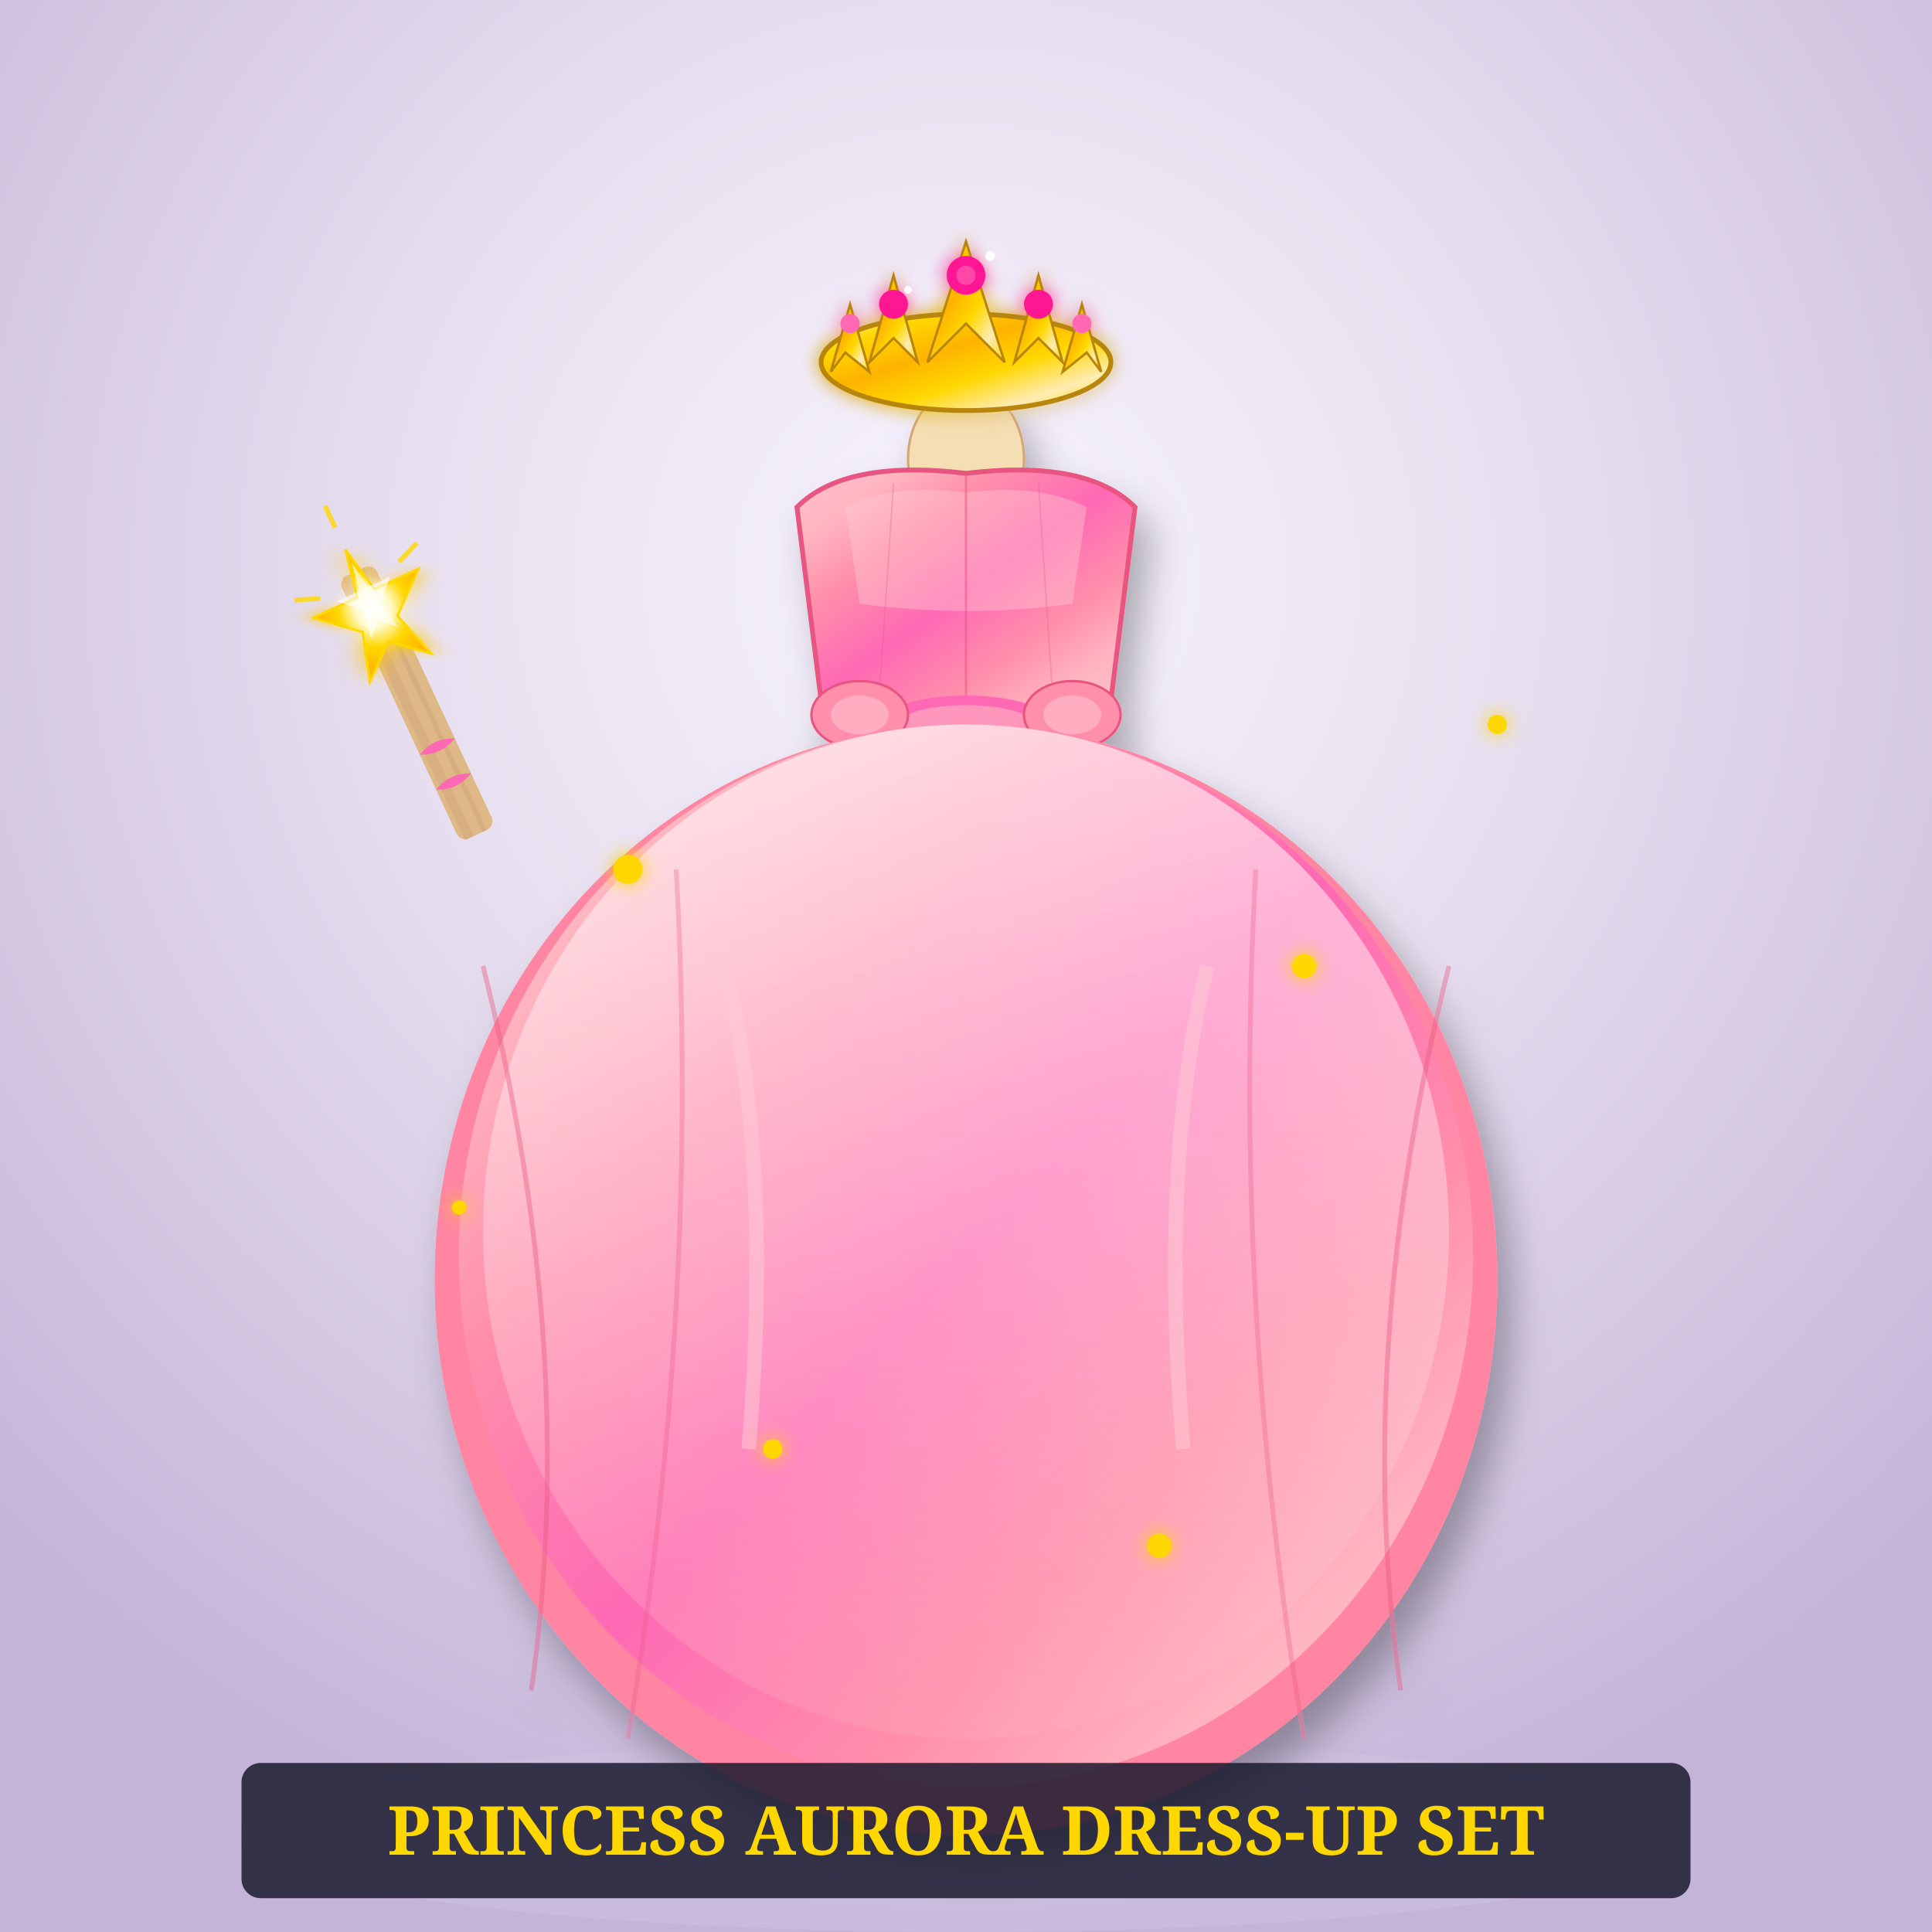
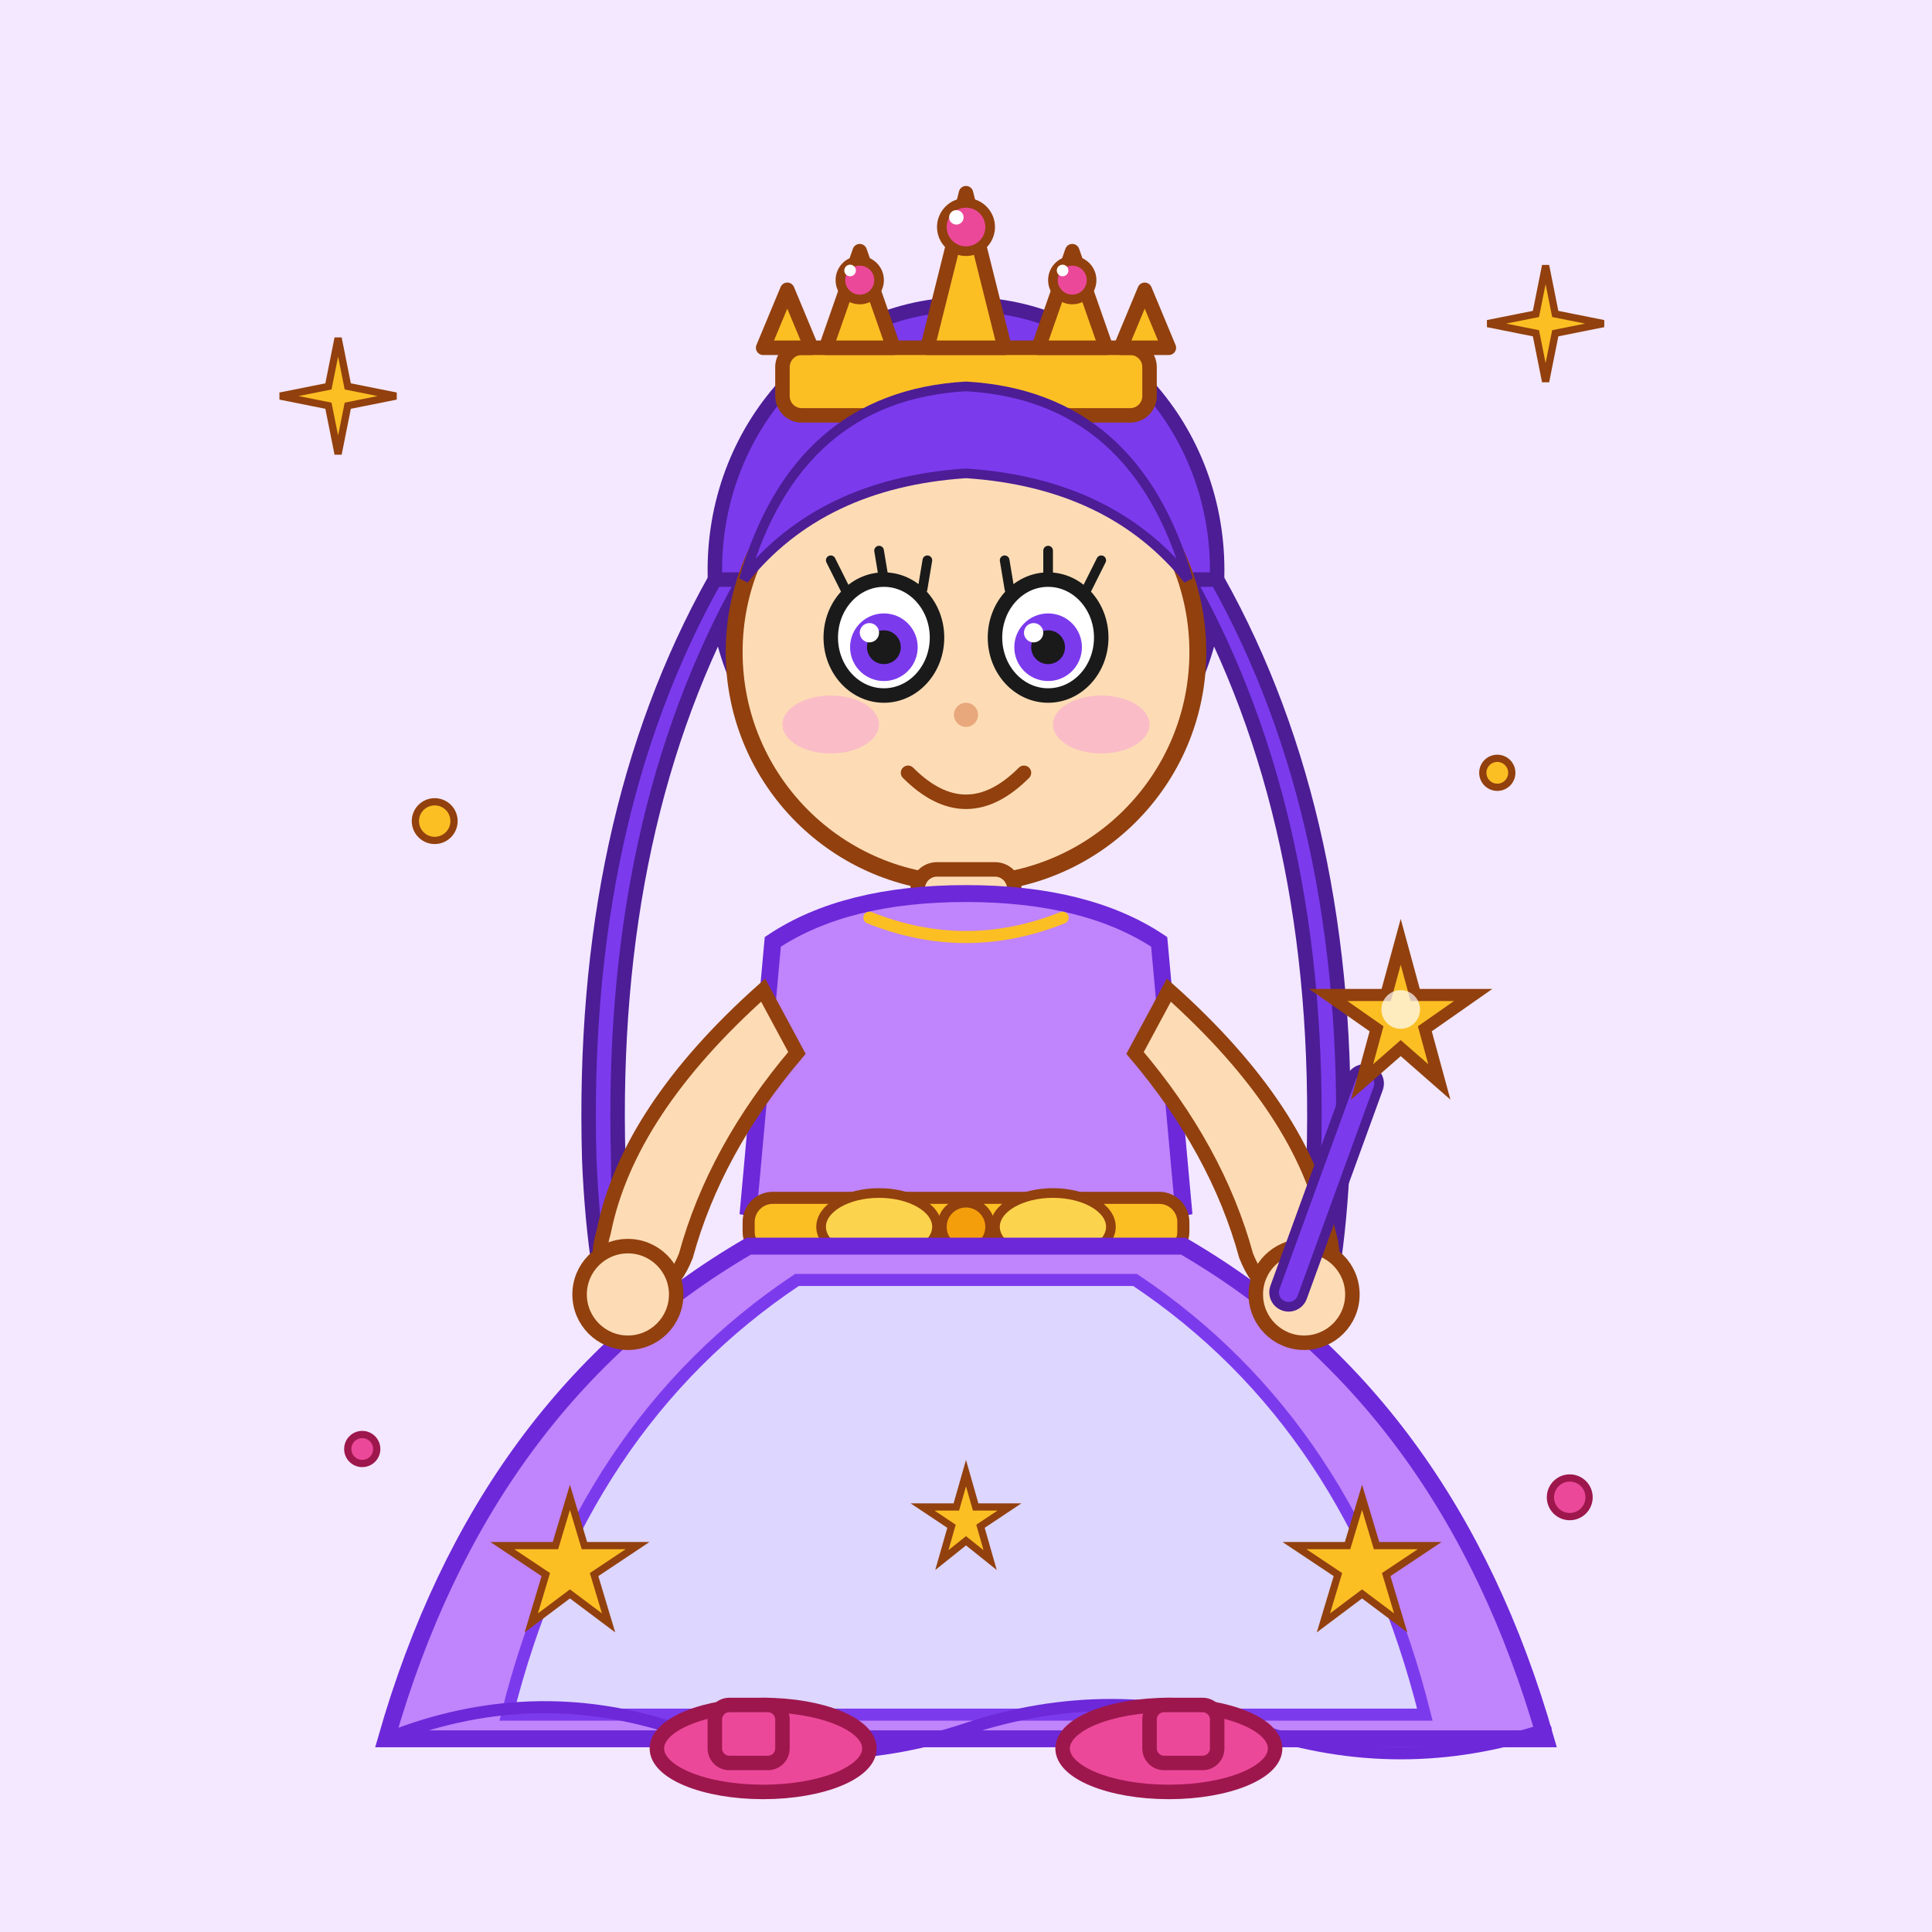
<svg xmlns="http://www.w3.org/2000/svg" viewBox="0 0 400 400">
-   <defs>
-     <radialGradient id="studioLight" cx="50%" cy="30%" r="70%">
-       <stop offset="0%" stop-color="#f8f4ff" />
-       <stop offset="40%" stop-color="#e8e0f0" />
-       <stop offset="100%" stop-color="#c4b5d8" />
-     </radialGradient>
-     <linearGradient id="pinkSatin" x1="0%" y1="0%" x2="100%" y2="100%">
-       <stop offset="0%" stop-color="#ffc0cb" />
-       <stop offset="15%" stop-color="#ffb6c1" />
-       <stop offset="30%" stop-color="#ff8fab" />
-       <stop offset="50%" stop-color="#ff69b4" />
-       <stop offset="70%" stop-color="#ff8fab" />
-       <stop offset="85%" stop-color="#ffb6c1" />
-       <stop offset="100%" stop-color="#ffc0cb" />
-     </linearGradient>
-     <linearGradient id="goldMetal" x1="0%" y1="0%" x2="100%" y2="100%">
-       <stop offset="0%" stop-color="#fff9c4" />
-       <stop offset="20%" stop-color="#ffd700" />
-       <stop offset="40%" stop-color="#ffb300" />
-       <stop offset="60%" stop-color="#ffd700" />
-       <stop offset="80%" stop-color="#ffecb3" />
-       <stop offset="100%" stop-color="#ffd700" />
-     </linearGradient>
-     <linearGradient id="tulleOverlay" x1="0%" y1="0%" x2="0%" y2="100%">
-       <stop offset="0%" stop-color="#ffffff" stop-opacity="0.6" />
-       <stop offset="50%" stop-color="#ffe4ec" stop-opacity="0.4" />
-       <stop offset="100%" stop-color="#ffb6c1" stop-opacity="0.2" />
-     </linearGradient>
-     <radialGradient id="wandStar" cx="50%" cy="50%" r="50%">
-       <stop offset="0%" stop-color="#ffffff" />
-       <stop offset="30%" stop-color="#fffacd" />
-       <stop offset="60%" stop-color="#ffd700" />
-       <stop offset="100%" stop-color="#ffb300" />
-     </radialGradient>
-     <filter id="softShadow" x="-20%" y="-20%" width="140%" height="140%">
-       <feGaussianBlur in="SourceAlpha" stdDeviation="4" />
-       <feOffset dx="3" dy="5" result="offsetblur" />
-       <feComponentTransfer>
-         <feFuncA type="linear" slope="0.3" />
-       </feComponentTransfer>
-       <feMerge>
-         <feMergeNode />
-         <feMergeNode in="SourceGraphic" />
-       </feMerge>
-     </filter>
-     <filter id="sparkleGlow" x="-50%" y="-50%" width="200%" height="200%">
-       <feGaussianBlur in="SourceGraphic" stdDeviation="2" result="blur" />
-       <feComposite in="SourceGraphic" in2="blur" operator="over" />
-     </filter>
-     <pattern id="satinTexture" patternUnits="userSpaceOnUse" width="4" height="4">
-       <rect width="4" height="4" fill="#ff8fab" />
-       <rect width="2" height="1" fill="#ffb6c1" opacity="0.3" />
-       <rect x="2" y="2" width="2" height="1" fill="#ff69b4" opacity="0.2" />
-     </pattern>
-   </defs>
-   <rect width="400" height="400" fill="url(#studioLight)" />
-   <ellipse cx="200" cy="380" rx="150" ry="20" fill="#d0c4e0" opacity="0.4" />
-   <g filter="url(#softShadow)">
-     <ellipse cx="200" cy="95" rx="12" ry="15" fill="#f5deb3" stroke="#d4a574" stroke-width="0.5" />
-     <path d="M 165 105 Q 175 95 200 98 Q 225 95 235 105 L 230 145 Q 200 150 170 145 Z" fill="url(#pinkSatin)" stroke="#e75480" stroke-width="1" />
-     <path d="M 175 105 Q 185 100 200 102 Q 215 100 225 105 L 222 125 Q 200 128 178 125 Z" fill="#ffccd5" opacity="0.4" />
-     <path d="M 200 98 L 200 148" stroke="#e75480" stroke-width="0.5" opacity="0.5" />
-     <path d="M 185 100 L 182 145" stroke="#e75480" stroke-width="0.3" opacity="0.3" />
-     <path d="M 215 100 L 218 145" stroke="#e75480" stroke-width="0.3" opacity="0.3" />
-     <ellipse cx="200" cy="150" rx="18" ry="6" fill="#ff69b4" />
-     <ellipse cx="200" cy="150" rx="14" ry="4" fill="#ffb6c1" opacity="0.6" />
-     <ellipse cx="178" cy="148" rx="10" ry="7" fill="#ff8fab" stroke="#e75480" stroke-width="0.5" />
-     <ellipse cx="222" cy="148" rx="10" ry="7" fill="#ff8fab" stroke="#e75480" stroke-width="0.5" />
-     <ellipse cx="178" cy="148" rx="6" ry="4" fill="#ffccd5" opacity="0.5" />
-     <ellipse cx="222" cy="148" rx="6" ry="4" fill="#ffccd5" opacity="0.5" />
-     <ellipse cx="200" cy="265" rx="110" ry="115" fill="#ff85a2" />
-     <ellipse cx="200" cy="260" rx="105" ry="110" fill="url(#pinkSatin)" />
-     <ellipse cx="200" cy="255" rx="100" ry="105" fill="url(#tulleOverlay)" />
-     <path d="M 100 200 Q 120 280 110 350" stroke="#e75480" stroke-width="1" fill="none" opacity="0.4" />
-     <path d="M 140 180 Q 145 270 130 360" stroke="#e75480" stroke-width="1" fill="none" opacity="0.3" />
-     <path d="M 260 180 Q 255 270 270 360" stroke="#e75480" stroke-width="1" fill="none" opacity="0.3" />
-     <path d="M 300 200 Q 280 280 290 350" stroke="#e75480" stroke-width="1" fill="none" opacity="0.4" />
-     <path d="M 150 200 Q 160 240 155 300" stroke="#ffccd5" stroke-width="3" fill="none" opacity="0.5" />
-     <path d="M 250 200 Q 240 240 245 300" stroke="#ffccd5" stroke-width="3" fill="none" opacity="0.5" />
-   </g>
-   <g filter="url(#sparkleGlow)" transform="translate(200, 75)">
-     <ellipse cx="0" cy="0" rx="30" ry="10" fill="url(#goldMetal)" stroke="#b8860b" stroke-width="1" />
-     <path d="M 0 -8 L -8 0 L 0 -25 L 8 0 Z" fill="url(#goldMetal)" stroke="#b8860b" stroke-width="0.5" />
-     <path d="M -15 -5 L -20 0 L -15 -18 L -10 0 Z" fill="url(#goldMetal)" stroke="#b8860b" stroke-width="0.5" />
-     <path d="M 15 -5 L 10 0 L 15 -18 L 20 0 Z" fill="url(#goldMetal)" stroke="#b8860b" stroke-width="0.5" />
-     <path d="M -25 -2 L -28 2 L -24 -12 L -20 2 Z" fill="url(#goldMetal)" stroke="#b8860b" stroke-width="0.5" />
-     <path d="M 25 -2 L 20 2 L 24 -12 L 28 2 Z" fill="url(#goldMetal)" stroke="#b8860b" stroke-width="0.5" />
-     <circle cx="0" cy="-18" r="4" fill="#ff1493" />
-     <circle cx="0" cy="-18" r="2" fill="#ff69b4" opacity="0.6" />
-     <circle cx="-15" cy="-12" r="3" fill="#ff1493" />
-     <circle cx="15" cy="-12" r="3" fill="#ff1493" />
-     <circle cx="-24" cy="-8" r="2" fill="#ff69b4" />
-     <circle cx="24" cy="-8" r="2" fill="#ff69b4" />
-     <circle cx="5" cy="-22" r="1" fill="#ffffff" />
-     <circle cx="-12" cy="-15" r="0.8" fill="#ffffff" />
-   </g>
-   <g transform="translate(70, 120) rotate(-25)">
-     <rect x="0" y="0" width="8" height="60" rx="2" fill="#deb887" />
-     <rect x="1" y="0" width="2" height="60" fill="#d2a679" opacity="0.5" />
-     <rect x="5" y="0" width="1" height="60" fill="#c4956a" opacity="0.3" />
-     <path d="M 0 40 Q 4 38 8 40 Q 4 42 0 40" fill="#ff69b4" />
-     <path d="M 0 48 Q 4 46 8 48 Q 4 50 0 48" fill="#ff69b4" />
-     <g filter="url(#sparkleGlow)">
-       <polygon points="4,-5 6,5 16,5 8,12 11,22 4,16 -3,22 0,12 -8,5 2,5" fill="url(#wandStar)" stroke="#ffd700" stroke-width="0.5" />
-       <polygon points="4,-2 5,4 10,4 6,8 7,14 4,11 1,14 2,8 -2,4 3,4" fill="#ffffff" opacity="0.6" />
-     </g>
-     <line x1="4" y1="-10" x2="4" y2="-15" stroke="#ffd700" stroke-width="1" opacity="0.8" />
-     <line x1="-5" y1="2" x2="-10" y2="0" stroke="#ffd700" stroke-width="1" opacity="0.8" />
-     <line x1="13" y1="2" x2="18" y2="0" stroke="#ffd700" stroke-width="1" opacity="0.8" />
-   </g>
-   <g filter="url(#sparkleGlow)">
-     <circle cx="130" cy="180" r="3" fill="#ffd700" />
-     <circle cx="270" cy="200" r="2.5" fill="#ffd700" />
-     <circle cx="160" cy="300" r="2" fill="#ffd700" />
-     <circle cx="240" cy="320" r="2.5" fill="#ffd700" />
-     <circle cx="310" cy="150" r="2" fill="#ffd700" />
-     <circle cx="95" cy="250" r="1.5" fill="#ffd700" />
-   </g>
-   <rect x="50" y="365" width="300" height="28" rx="4" fill="#1a1a2e" opacity="0.85" />
-   <text x="200" y="384" font-family="Georgia, serif" font-size="14" font-weight="bold" text-anchor="middle" fill="#ffd700">PRINCESS AURORA DRESS-UP SET</text>
+   <rect width="400" height="400" fill="#F3E8FF" />
+   <ellipse cx="200" cy="118" rx="52" ry="55" fill="#7C3AED" stroke="#4C1D95" stroke-width="3" />
+   <path d="M 148 120 Q 120 170 122 240 Q 124 290 145 315 Q 128 295 128 240 Q 126 170 154 120 Z" fill="#7C3AED" stroke="#4C1D95" stroke-width="3" />
+   <path d="M 252 120 Q 280 170 278 240 Q 276 290 255 315 Q 272 295 272 240 Q 274 170 246 120 Z" fill="#7C3AED" stroke="#4C1D95" stroke-width="3" />
+   <path d="M 133 270 Q 115 290 130 305 Q 145 315 140 300" fill="none" stroke="#4C1D95" stroke-width="3" stroke-linecap="round" />
+   <path d="M 267 270 Q 285 290 270 305 Q 255 315 260 300" fill="none" stroke="#4C1D95" stroke-width="3" stroke-linecap="round" />
+   <rect x="162" y="72" width="76" height="14" rx="4" fill="#fbbf24" stroke="#92400e" stroke-width="3" />
+   <polygon points="200,40 192,72 208,72" fill="#fbbf24" stroke="#92400e" stroke-width="3" stroke-linejoin="round" />
+   <polygon points="178,52 171,72 185,72" fill="#fbbf24" stroke="#92400e" stroke-width="3" stroke-linejoin="round" />
+   <polygon points="222,52 215,72 229,72" fill="#fbbf24" stroke="#92400e" stroke-width="3" stroke-linejoin="round" />
+   <polygon points="163,60 158,72 168,72" fill="#fbbf24" stroke="#92400e" stroke-width="3" stroke-linejoin="round" />
+   <polygon points="237,60 232,72 242,72" fill="#fbbf24" stroke="#92400e" stroke-width="3" stroke-linejoin="round" />
+   <circle cx="200" cy="47" r="5" fill="#EC4899" stroke="#92400e" stroke-width="2" />
+   <circle cx="178" cy="58" r="4" fill="#EC4899" stroke="#92400e" stroke-width="2" />
+   <circle cx="222" cy="58" r="4" fill="#EC4899" stroke="#92400e" stroke-width="2" />
+   <circle cx="198" cy="45" r="1.5" fill="#ffffff" />
+   <circle cx="176" cy="56" r="1.2" fill="#ffffff" />
+   <circle cx="220" cy="56" r="1.2" fill="#ffffff" />
+   <circle cx="200" cy="135" r="48" fill="#FDDCB5" stroke="#92400e" stroke-width="3.5" />
+   <path d="M 154 120 Q 165 82 200 80 Q 235 82 246 120 Q 230 100 200 98 Q 170 100 154 120 Z" fill="#7C3AED" stroke="#4C1D95" stroke-width="2" />
+   <ellipse cx="183" cy="132" rx="11" ry="12" fill="#ffffff" stroke="#1a1a1a" stroke-width="3" />
+   <circle cx="183" cy="134" r="7" fill="#7C3AED" />
+   <circle cx="183" cy="134" r="3.5" fill="#1a1a1a" />
+   <circle cx="180" cy="131" r="2" fill="#ffffff" />
+   <ellipse cx="217" cy="132" rx="11" ry="12" fill="#ffffff" stroke="#1a1a1a" stroke-width="3" />
+   <circle cx="217" cy="134" r="7" fill="#7C3AED" />
+   <circle cx="217" cy="134" r="3.5" fill="#1a1a1a" />
+   <circle cx="214" cy="131" r="2" fill="#ffffff" />
+   <line x1="175" y1="122" x2="172" y2="116" stroke="#1a1a1a" stroke-width="2" stroke-linecap="round" />
+   <line x1="183" y1="120" x2="182" y2="114" stroke="#1a1a1a" stroke-width="2" stroke-linecap="round" />
+   <line x1="191" y1="122" x2="192" y2="116" stroke="#1a1a1a" stroke-width="2" stroke-linecap="round" />
+   <line x1="209" y1="122" x2="208" y2="116" stroke="#1a1a1a" stroke-width="2" stroke-linecap="round" />
+   <line x1="217" y1="120" x2="217" y2="114" stroke="#1a1a1a" stroke-width="2" stroke-linecap="round" />
+   <line x1="225" y1="122" x2="228" y2="116" stroke="#1a1a1a" stroke-width="2" stroke-linecap="round" />
+   <circle cx="200" cy="148" r="2.5" fill="#e8a87c" />
+   <ellipse cx="172" cy="150" rx="10" ry="6" fill="#f9a8d4" opacity="0.6" />
+   <ellipse cx="228" cy="150" rx="10" ry="6" fill="#f9a8d4" opacity="0.6" />
+   <path d="M 188 160 Q 200 172 212 160" fill="none" stroke="#92400e" stroke-width="3" stroke-linecap="round" />
+   <rect x="190" y="180" width="20" height="22" rx="4" fill="#FDDCB5" stroke="#92400e" stroke-width="3" />
+   <path d="M 160 195 Q 175 185 200 185 Q 225 185 240 195 L 245 250 Q 200 260 155 250 Z" fill="#C084FC" stroke="#6D28D9" stroke-width="3.5" />
+   <path d="M 180 190 Q 200 198 220 190" fill="none" stroke="#fbbf24" stroke-width="2.5" stroke-linecap="round" />
+   <rect x="155" y="248" width="90" height="12" rx="5" fill="#fbbf24" stroke="#92400e" stroke-width="2.5" />
+   <ellipse cx="182" cy="254" rx="12" ry="7" fill="#fcd34d" stroke="#92400e" stroke-width="2" />
+   <ellipse cx="218" cy="254" rx="12" ry="7" fill="#fcd34d" stroke="#92400e" stroke-width="2" />
+   <circle cx="200" cy="254" r="5" fill="#f59e0b" stroke="#92400e" stroke-width="2" />
+   <path d="M 155 258 Q 100 290 80 360 L 320 360 Q 300 290 245 258 Z" fill="#C084FC" stroke="#6D28D9" stroke-width="3.5" />
+   <path d="M 165 265 Q 120 295 105 355 L 295 355 Q 280 295 235 265 Z" fill="#DDD6FE" stroke="#7C3AED" stroke-width="2.5" />
+   <path d="M 80 360 Q 110 348 140 358 Q 170 368 200 358 Q 230 348 260 358 Q 290 368 320 358" fill="none" stroke="#6D28D9" stroke-width="2.5" stroke-linecap="round" />
+   <polygon points="118,310 121,320 132,320 123,326 126,336 118,330 110,336 113,326 104,320 115,320" fill="#fbbf24" stroke="#92400e" stroke-width="1.5" />
+   <polygon points="282,310 285,320 296,320 287,326 290,336 282,330 274,336 277,326 268,320 279,320" fill="#fbbf24" stroke="#92400e" stroke-width="1.5" />
+   <polygon points="200,305 202,312 209,312 203,316 205,323 200,319 195,323 197,316 191,312 198,312" fill="#fbbf24" stroke="#92400e" stroke-width="1.5" />
+   <path d="M 158 205 Q 130 230 125 255 Q 122 265 130 268 Q 138 270 142 260 Q 148 238 165 218 Z" fill="#FDDCB5" stroke="#92400e" stroke-width="3" />
+   <circle cx="130" cy="268" r="10" fill="#FDDCB5" stroke="#92400e" stroke-width="3" />
+   <path d="M 242 205 Q 270 230 275 255 Q 278 265 270 268 Q 262 270 258 260 Q 252 238 235 218 Z" fill="#FDDCB5" stroke="#92400e" stroke-width="3" />
+   <circle cx="270" cy="268" r="10" fill="#FDDCB5" stroke="#92400e" stroke-width="3" />
+   <rect x="272" y="220" width="6" height="52" rx="3" fill="#7C3AED" stroke="#4C1D95" stroke-width="2" transform="rotate(20, 275, 245)" />
+   <polygon points="290,195 293,206 305,206 295,213 298,224 290,217 282,224 285,213 275,206 287,206" fill="#fbbf24" stroke="#92400e" stroke-width="2.5" />
+   <circle cx="290" cy="209" r="4" fill="#ffffff" opacity="0.7" />
+   <ellipse cx="158" cy="362" rx="22" ry="9" fill="#EC4899" stroke="#9D174D" stroke-width="3" />
+   <rect x="148" y="353" width="14" height="12" rx="3" fill="#EC4899" stroke="#9D174D" stroke-width="3" />
+   <ellipse cx="242" cy="362" rx="22" ry="9" fill="#EC4899" stroke="#9D174D" stroke-width="3" />
+   <rect x="238" y="353" width="14" height="12" rx="3" fill="#EC4899" stroke="#9D174D" stroke-width="3" />
+   <path d="M 68 80 L 70 70 L 72 80 L 82 82 L 72 84 L 70 94 L 68 84 L 58 82 Z" fill="#fbbf24" stroke="#92400e" stroke-width="1.5" />
+   <path d="M 318 65 L 320 55 L 322 65 L 332 67 L 322 69 L 320 79 L 318 69 L 308 67 Z" fill="#fbbf24" stroke="#92400e" stroke-width="1.5" />
+   <circle cx="90" cy="170" r="4" fill="#fbbf24" stroke="#92400e" stroke-width="1.5" />
+   <circle cx="310" cy="160" r="3" fill="#fbbf24" stroke="#92400e" stroke-width="1.5" />
+   <circle cx="75" cy="300" r="3" fill="#EC4899" stroke="#9D174D" stroke-width="1.5" />
+   <circle cx="325" cy="310" r="4" fill="#EC4899" stroke="#9D174D" stroke-width="1.5" />
</svg>
